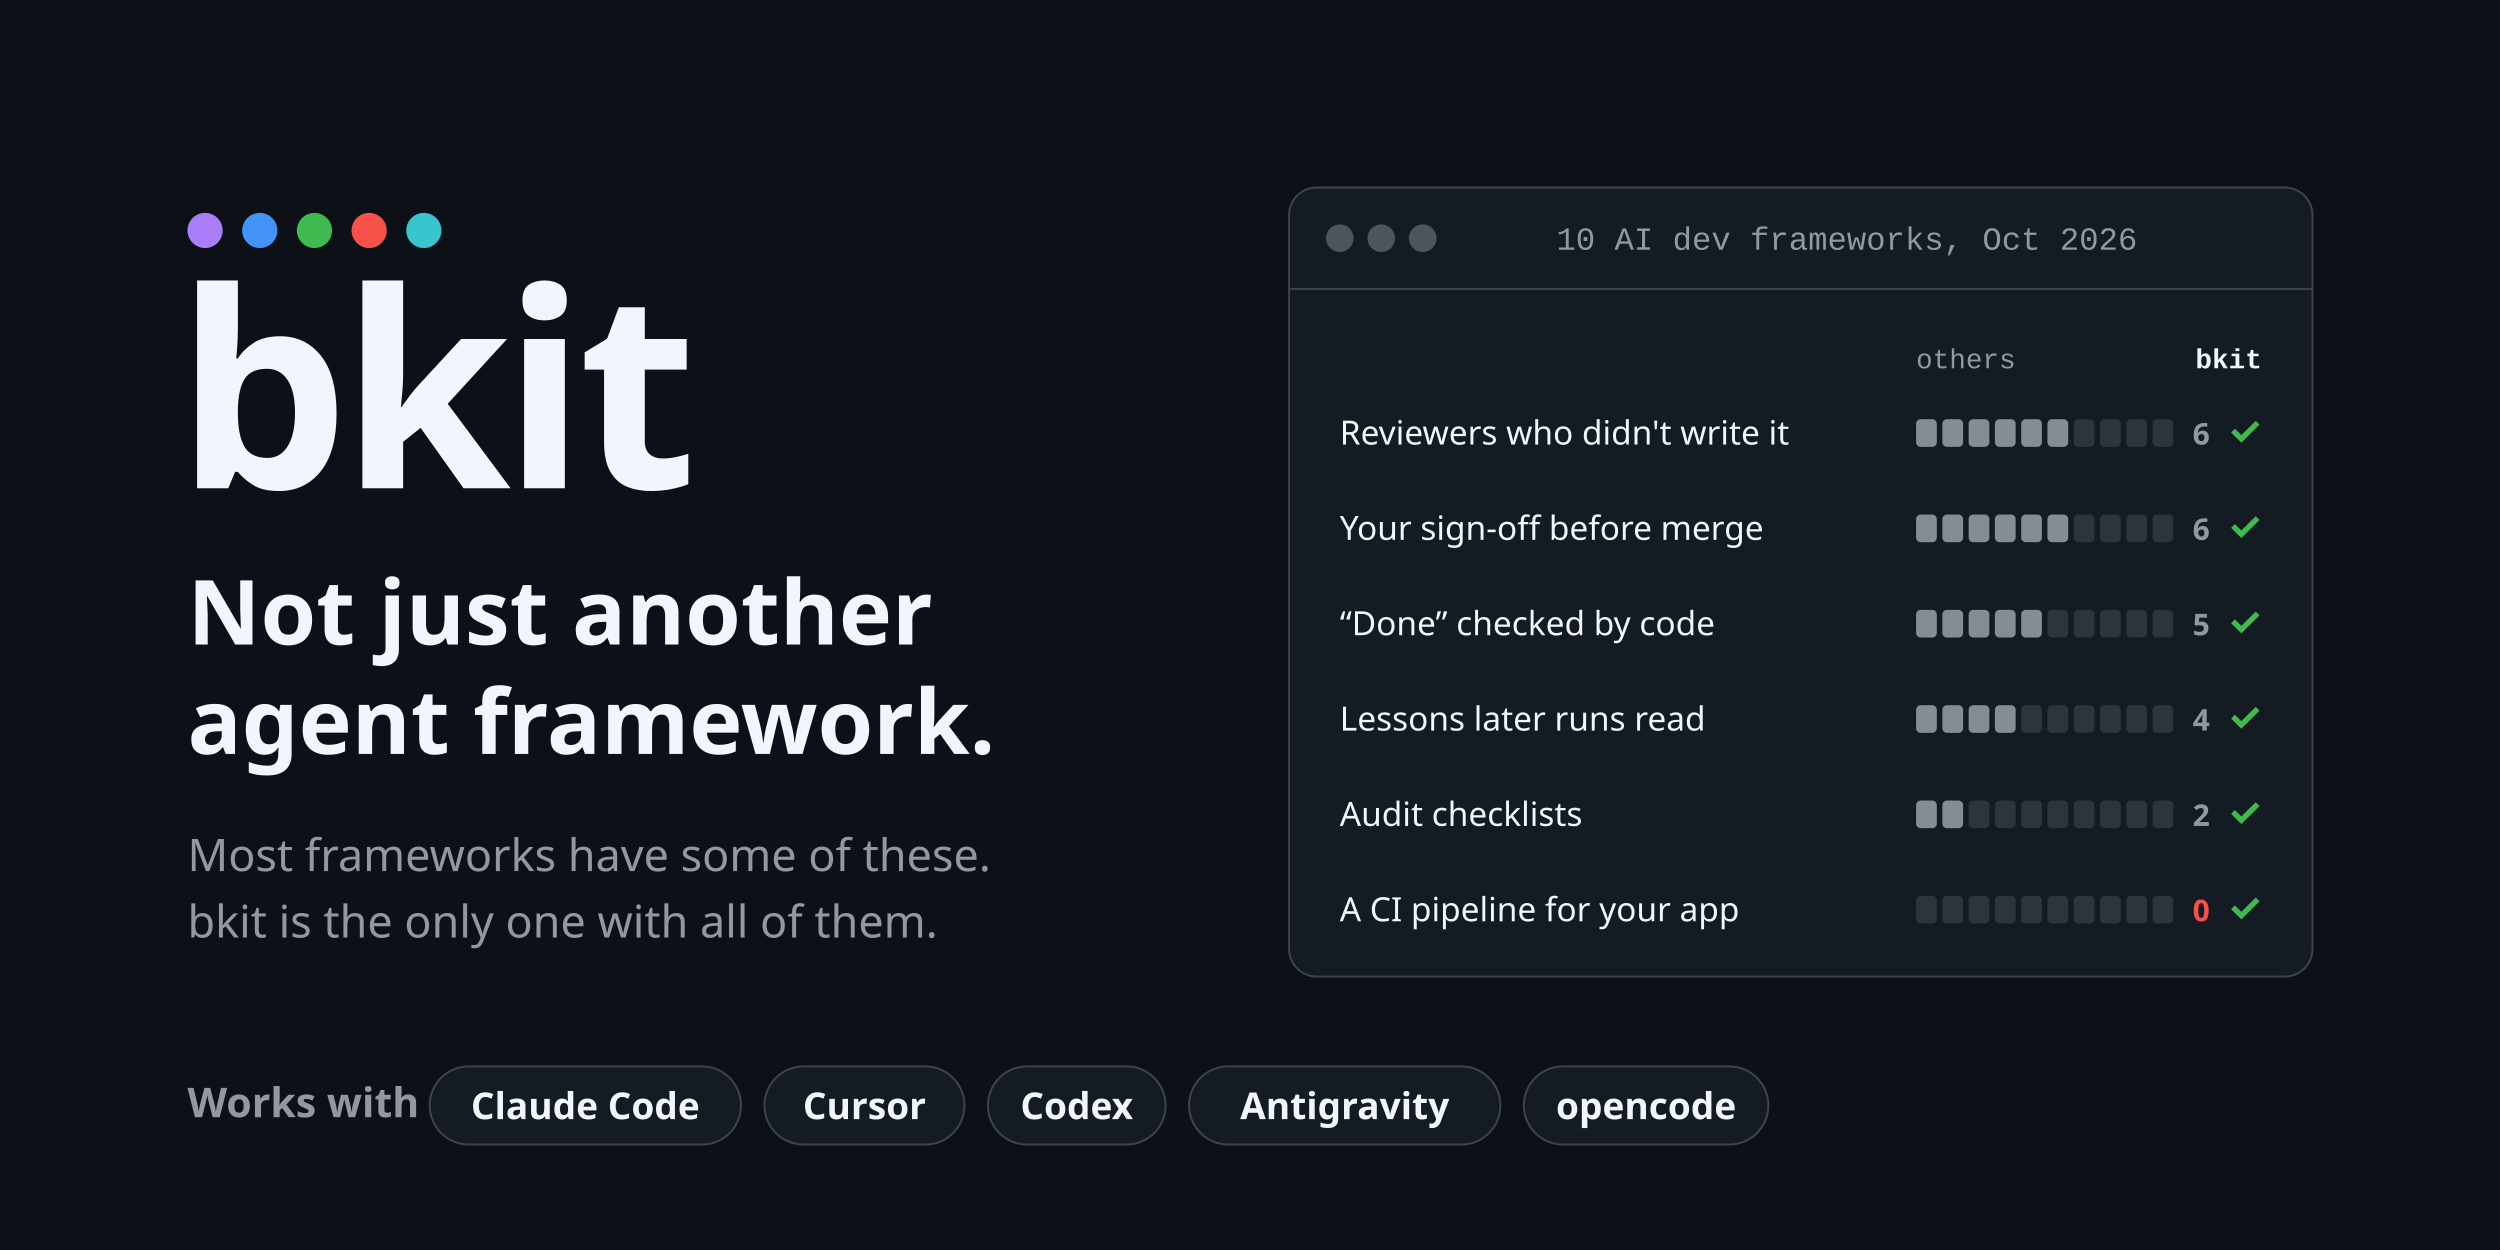
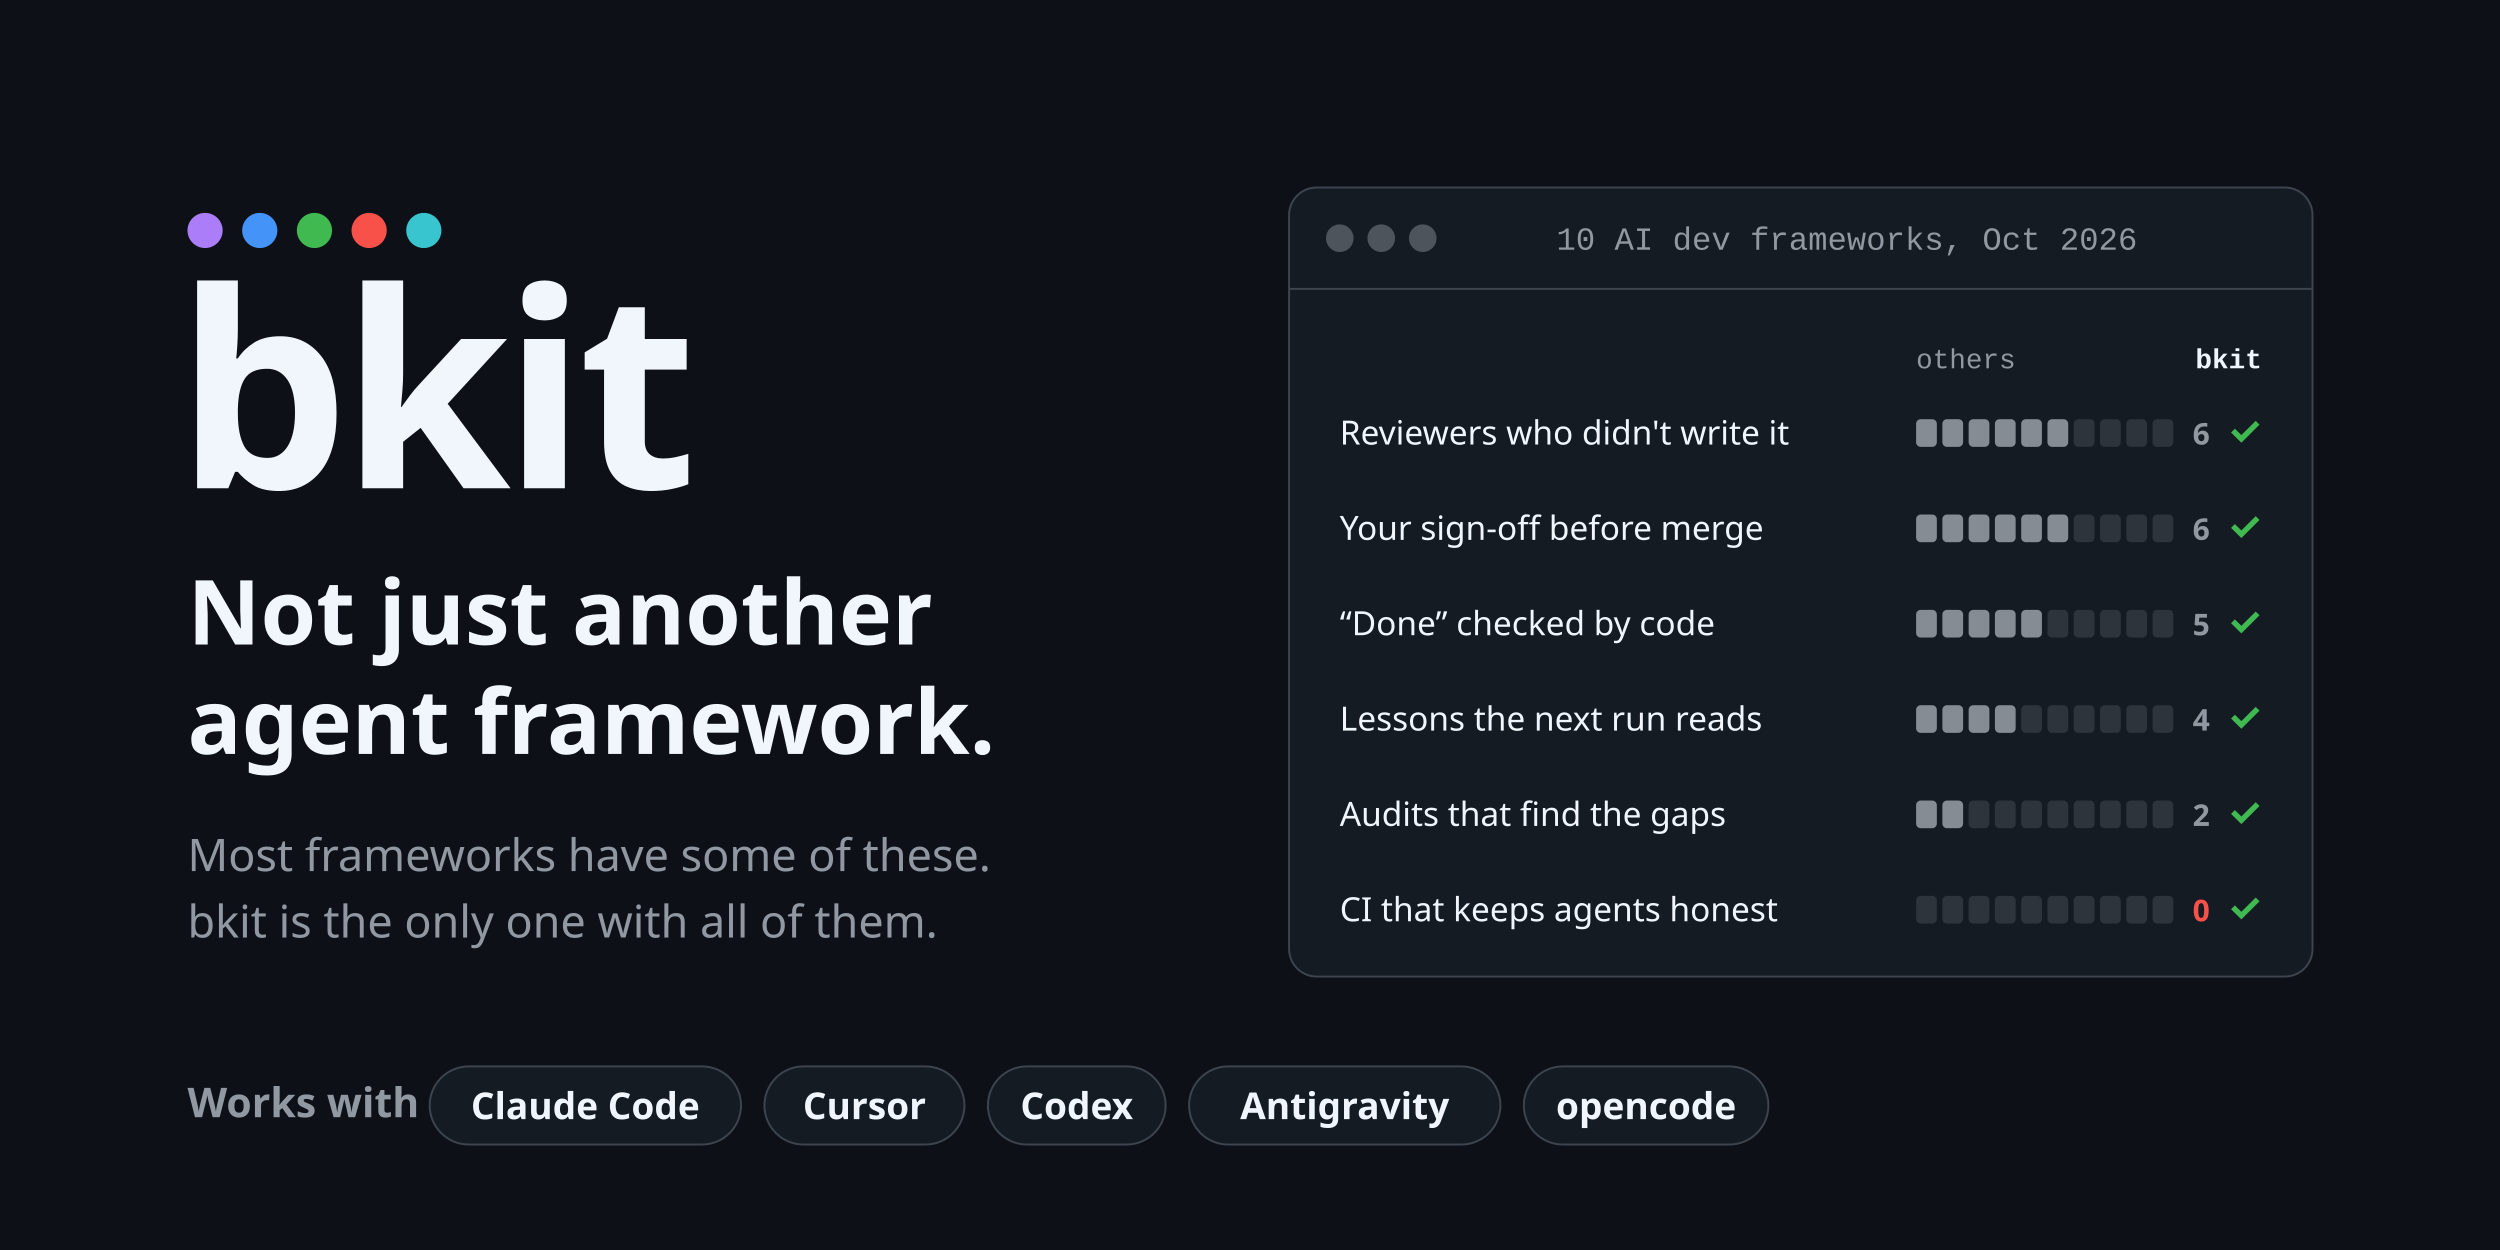
- <svg xmlns="http://www.w3.org/2000/svg" width="1280" height="640" viewBox="0 0 1280 640" role="img" aria-label="bkit — not just another agent framework. Most frameworks have some of these; bkit is the only one with all of them. Of 10 AI development frameworks compared in Oct 2026: Reviewers who didn't write it, 6 of 10; Your sign-off before merge, 6 of 10; “Done” checked by code, 5 of 10; Lessons later runs read, 4 of 10; Audit checklists, 2 of 10; A CI pipeline for your app, 0 of 10. bkit has every one. Works with Claude Code, Cursor, Codex, Antigravity and opencode.">
+ <svg xmlns="http://www.w3.org/2000/svg" width="1280" height="640" viewBox="0 0 1280 640" role="img" aria-label="bkit — not just another agent framework. Most frameworks have some of these; bkit is the only one with all of them. Of 10 AI development frameworks compared in Oct 2026: Reviewers who didn't write it, 6 of 10; Your sign-off before merge, 6 of 10; “Done” checked by code, 5 of 10; Lessons the next run reads, 4 of 10; Audits that find the gaps, 2 of 10; CI that keeps agents honest, 0 of 10. bkit has every one. Works with Claude Code, Cursor, Codex, Antigravity and opencode.">
  <rect width="1280" height="640" fill="#0d1117" />
  <circle cx="105" cy="118" r="9" fill="#ab7df8" />
  <circle cx="133" cy="118" r="9" fill="#4493f8" />
  <circle cx="161" cy="118" r="9" fill="#3fb950" />
  <circle cx="189" cy="118" r="9" fill="#f85149" />
  <circle cx="217" cy="118" r="9" fill="#39c5cf" />
  <text x="90" y="250" font-family="-apple-system, BlinkMacSystemFont, 'Segoe UI', 'Noto Sans', Helvetica, Arial, sans-serif" font-size="140" font-weight="800" fill="#f0f6fc" text-anchor="start" letter-spacing="-4">bkit</text>
  <text x="96" y="330" font-family="-apple-system, BlinkMacSystemFont, 'Segoe UI', 'Noto Sans', Helvetica, Arial, sans-serif" font-size="46" font-weight="700" fill="#f0f6fc" text-anchor="start">Not just another</text>
  <text x="96" y="386" font-family="-apple-system, BlinkMacSystemFont, 'Segoe UI', 'Noto Sans', Helvetica, Arial, sans-serif" font-size="46" font-weight="700" fill="#f0f6fc" text-anchor="start">agent framework.</text>
  <text x="96" y="446" font-family="-apple-system, BlinkMacSystemFont, 'Segoe UI', 'Noto Sans', Helvetica, Arial, sans-serif" font-size="23" font-weight="400" fill="#9198a1" text-anchor="start">Most frameworks have some of these.</text>
  <text x="96" y="480" font-family="-apple-system, BlinkMacSystemFont, 'Segoe UI', 'Noto Sans', Helvetica, Arial, sans-serif" font-size="23" font-weight="400" fill="#9198a1" text-anchor="start">bkit is the only one with all of them.</text>
  <rect x="660" y="96" width="524" height="404" rx="14.16" fill="#151b23" stroke="#3d444d" />
  <circle cx="685.96" cy="121.96" r="7.08" fill="#9198a1" opacity="0.45" />
  <circle cx="707.2" cy="121.96" r="7.08" fill="#9198a1" opacity="0.45" />
  <circle cx="728.44" cy="121.96" r="7.08" fill="#9198a1" opacity="0.45" />
  <text x="945.6" y="127.86" font-family="ui-monospace, SFMono-Regular, 'SF Mono', Menlo, Consolas, 'Liberation Mono', monospace" font-size="16.52" font-weight="400" fill="#9198a1" text-anchor="middle">10 AI dev frameworks, Oct 2026</text>
  <line x1="660" y1="147.92" x2="1184" y2="147.92" stroke="#3d444d" />
  <text x="981.04" y="188.559" font-family="ui-monospace, SFMono-Regular, 'SF Mono', Menlo, Consolas, 'Liberation Mono', monospace" font-size="14.16" font-weight="400" fill="#9198a1" text-anchor="start">others</text>
  <text x="1158.04" y="188.559" font-family="ui-monospace, SFMono-Regular, 'SF Mono', Menlo, Consolas, 'Liberation Mono', monospace" font-size="14.16" font-weight="700" fill="#f0f6fc" text-anchor="end">bkit</text>
  <text x="685.96" y="227.61" font-family="-apple-system, BlinkMacSystemFont, 'Segoe UI', 'Noto Sans', Helvetica, Arial, sans-serif" font-size="17.11" font-weight="400" fill="#f0f6fc" text-anchor="start">Reviewers who didn't write it</text>
  <rect x="981.04" y="214.63" width="10.62" height="14.16" rx="2.36" fill="#9198a1" opacity="0.9" />
  <rect x="994.492" y="214.63" width="10.62" height="14.16" rx="2.36" fill="#9198a1" opacity="0.9" />
  <rect x="1007.944" y="214.63" width="10.62" height="14.16" rx="2.36" fill="#9198a1" opacity="0.9" />
  <rect x="1021.396" y="214.63" width="10.62" height="14.16" rx="2.36" fill="#9198a1" opacity="0.9" />
  <rect x="1034.848" y="214.63" width="10.62" height="14.16" rx="2.36" fill="#9198a1" opacity="0.9" />
  <rect x="1048.3" y="214.63" width="10.62" height="14.16" rx="2.36" fill="#9198a1" opacity="0.9" />
  <rect x="1061.752" y="214.63" width="10.62" height="14.16" rx="2.36" fill="#3d444d" opacity="0.6" />
  <rect x="1075.204" y="214.63" width="10.62" height="14.16" rx="2.36" fill="#3d444d" opacity="0.6" />
  <rect x="1088.656" y="214.63" width="10.62" height="14.16" rx="2.36" fill="#3d444d" opacity="0.6" />
  <rect x="1102.108" y="214.63" width="10.62" height="14.16" rx="2.36" fill="#3d444d" opacity="0.6" />
  <text x="1122.64" y="227.61" font-family="-apple-system, BlinkMacSystemFont, 'Segoe UI', 'Noto Sans', Helvetica, Arial, sans-serif" font-size="15.34" font-weight="600" fill="#9198a1" text-anchor="start">6</text>
  <text x="1158.04" y="227.61" font-family="-apple-system, BlinkMacSystemFont, 'Segoe UI', 'Noto Sans', Helvetica, Arial, sans-serif" font-size="20.06" font-weight="700" fill="#3fb950" text-anchor="end">✓</text>
  <text x="685.96" y="276.424" font-family="-apple-system, BlinkMacSystemFont, 'Segoe UI', 'Noto Sans', Helvetica, Arial, sans-serif" font-size="17.11" font-weight="400" fill="#f0f6fc" text-anchor="start">Your sign-off before merge</text>
  <rect x="981.04" y="263.444" width="10.62" height="14.16" rx="2.36" fill="#9198a1" opacity="0.9" />
  <rect x="994.492" y="263.444" width="10.62" height="14.16" rx="2.36" fill="#9198a1" opacity="0.9" />
  <rect x="1007.944" y="263.444" width="10.62" height="14.16" rx="2.36" fill="#9198a1" opacity="0.9" />
  <rect x="1021.396" y="263.444" width="10.62" height="14.16" rx="2.36" fill="#9198a1" opacity="0.9" />
  <rect x="1034.848" y="263.444" width="10.62" height="14.16" rx="2.36" fill="#9198a1" opacity="0.9" />
  <rect x="1048.3" y="263.444" width="10.62" height="14.16" rx="2.36" fill="#9198a1" opacity="0.9" />
  <rect x="1061.752" y="263.444" width="10.62" height="14.16" rx="2.36" fill="#3d444d" opacity="0.6" />
  <rect x="1075.204" y="263.444" width="10.62" height="14.16" rx="2.36" fill="#3d444d" opacity="0.6" />
  <rect x="1088.656" y="263.444" width="10.62" height="14.16" rx="2.36" fill="#3d444d" opacity="0.6" />
  <rect x="1102.108" y="263.444" width="10.62" height="14.16" rx="2.36" fill="#3d444d" opacity="0.6" />
  <text x="1122.64" y="276.424" font-family="-apple-system, BlinkMacSystemFont, 'Segoe UI', 'Noto Sans', Helvetica, Arial, sans-serif" font-size="15.34" font-weight="600" fill="#9198a1" text-anchor="start">6</text>
  <text x="1158.04" y="276.424" font-family="-apple-system, BlinkMacSystemFont, 'Segoe UI', 'Noto Sans', Helvetica, Arial, sans-serif" font-size="20.06" font-weight="700" fill="#3fb950" text-anchor="end">✓</text>
  <text x="685.96" y="325.238" font-family="-apple-system, BlinkMacSystemFont, 'Segoe UI', 'Noto Sans', Helvetica, Arial, sans-serif" font-size="17.11" font-weight="400" fill="#f0f6fc" text-anchor="start">“Done” checked by code</text>
  <rect x="981.04" y="312.258" width="10.62" height="14.16" rx="2.36" fill="#9198a1" opacity="0.9" />
  <rect x="994.492" y="312.258" width="10.62" height="14.16" rx="2.36" fill="#9198a1" opacity="0.9" />
  <rect x="1007.944" y="312.258" width="10.62" height="14.16" rx="2.36" fill="#9198a1" opacity="0.9" />
  <rect x="1021.396" y="312.258" width="10.62" height="14.16" rx="2.36" fill="#9198a1" opacity="0.9" />
  <rect x="1034.848" y="312.258" width="10.62" height="14.16" rx="2.36" fill="#9198a1" opacity="0.9" />
  <rect x="1048.3" y="312.258" width="10.62" height="14.16" rx="2.36" fill="#3d444d" opacity="0.6" />
  <rect x="1061.752" y="312.258" width="10.62" height="14.16" rx="2.36" fill="#3d444d" opacity="0.6" />
  <rect x="1075.204" y="312.258" width="10.62" height="14.16" rx="2.36" fill="#3d444d" opacity="0.6" />
  <rect x="1088.656" y="312.258" width="10.62" height="14.16" rx="2.36" fill="#3d444d" opacity="0.6" />
  <rect x="1102.108" y="312.258" width="10.62" height="14.16" rx="2.36" fill="#3d444d" opacity="0.6" />
  <text x="1122.64" y="325.238" font-family="-apple-system, BlinkMacSystemFont, 'Segoe UI', 'Noto Sans', Helvetica, Arial, sans-serif" font-size="15.34" font-weight="600" fill="#9198a1" text-anchor="start">5</text>
  <text x="1158.04" y="325.238" font-family="-apple-system, BlinkMacSystemFont, 'Segoe UI', 'Noto Sans', Helvetica, Arial, sans-serif" font-size="20.06" font-weight="700" fill="#3fb950" text-anchor="end">✓</text>
-   <text x="685.96" y="374.052" font-family="-apple-system, BlinkMacSystemFont, 'Segoe UI', 'Noto Sans', Helvetica, Arial, sans-serif" font-size="17.11" font-weight="400" fill="#f0f6fc" text-anchor="start">Lessons later runs read</text>
+   <text x="685.96" y="374.052" font-family="-apple-system, BlinkMacSystemFont, 'Segoe UI', 'Noto Sans', Helvetica, Arial, sans-serif" font-size="17.11" font-weight="400" fill="#f0f6fc" text-anchor="start">Lessons the next run reads</text>
  <rect x="981.04" y="361.072" width="10.62" height="14.16" rx="2.36" fill="#9198a1" opacity="0.9" />
  <rect x="994.492" y="361.072" width="10.62" height="14.16" rx="2.36" fill="#9198a1" opacity="0.9" />
  <rect x="1007.944" y="361.072" width="10.62" height="14.16" rx="2.36" fill="#9198a1" opacity="0.9" />
  <rect x="1021.396" y="361.072" width="10.62" height="14.16" rx="2.36" fill="#9198a1" opacity="0.9" />
  <rect x="1034.848" y="361.072" width="10.62" height="14.16" rx="2.36" fill="#3d444d" opacity="0.6" />
  <rect x="1048.3" y="361.072" width="10.62" height="14.16" rx="2.36" fill="#3d444d" opacity="0.6" />
  <rect x="1061.752" y="361.072" width="10.62" height="14.16" rx="2.36" fill="#3d444d" opacity="0.6" />
  <rect x="1075.204" y="361.072" width="10.62" height="14.16" rx="2.36" fill="#3d444d" opacity="0.6" />
  <rect x="1088.656" y="361.072" width="10.62" height="14.16" rx="2.36" fill="#3d444d" opacity="0.6" />
  <rect x="1102.108" y="361.072" width="10.62" height="14.16" rx="2.36" fill="#3d444d" opacity="0.6" />
  <text x="1122.64" y="374.052" font-family="-apple-system, BlinkMacSystemFont, 'Segoe UI', 'Noto Sans', Helvetica, Arial, sans-serif" font-size="15.34" font-weight="600" fill="#9198a1" text-anchor="start">4</text>
  <text x="1158.04" y="374.052" font-family="-apple-system, BlinkMacSystemFont, 'Segoe UI', 'Noto Sans', Helvetica, Arial, sans-serif" font-size="20.06" font-weight="700" fill="#3fb950" text-anchor="end">✓</text>
-   <text x="685.96" y="422.866" font-family="-apple-system, BlinkMacSystemFont, 'Segoe UI', 'Noto Sans', Helvetica, Arial, sans-serif" font-size="17.11" font-weight="400" fill="#f0f6fc" text-anchor="start">Audit checklists</text>
+   <text x="685.96" y="422.866" font-family="-apple-system, BlinkMacSystemFont, 'Segoe UI', 'Noto Sans', Helvetica, Arial, sans-serif" font-size="17.11" font-weight="400" fill="#f0f6fc" text-anchor="start">Audits that find the gaps</text>
  <rect x="981.04" y="409.886" width="10.62" height="14.16" rx="2.36" fill="#9198a1" opacity="0.9" />
  <rect x="994.492" y="409.886" width="10.62" height="14.16" rx="2.36" fill="#9198a1" opacity="0.9" />
  <rect x="1007.944" y="409.886" width="10.62" height="14.16" rx="2.36" fill="#3d444d" opacity="0.6" />
  <rect x="1021.396" y="409.886" width="10.62" height="14.16" rx="2.36" fill="#3d444d" opacity="0.6" />
  <rect x="1034.848" y="409.886" width="10.62" height="14.16" rx="2.36" fill="#3d444d" opacity="0.6" />
  <rect x="1048.3" y="409.886" width="10.62" height="14.16" rx="2.36" fill="#3d444d" opacity="0.6" />
  <rect x="1061.752" y="409.886" width="10.62" height="14.16" rx="2.36" fill="#3d444d" opacity="0.6" />
  <rect x="1075.204" y="409.886" width="10.62" height="14.16" rx="2.36" fill="#3d444d" opacity="0.6" />
  <rect x="1088.656" y="409.886" width="10.62" height="14.16" rx="2.36" fill="#3d444d" opacity="0.6" />
  <rect x="1102.108" y="409.886" width="10.62" height="14.16" rx="2.36" fill="#3d444d" opacity="0.6" />
  <text x="1122.64" y="422.866" font-family="-apple-system, BlinkMacSystemFont, 'Segoe UI', 'Noto Sans', Helvetica, Arial, sans-serif" font-size="15.34" font-weight="600" fill="#9198a1" text-anchor="start">2</text>
  <text x="1158.04" y="422.866" font-family="-apple-system, BlinkMacSystemFont, 'Segoe UI', 'Noto Sans', Helvetica, Arial, sans-serif" font-size="20.06" font-weight="700" fill="#3fb950" text-anchor="end">✓</text>
-   <text x="685.96" y="471.68" font-family="-apple-system, BlinkMacSystemFont, 'Segoe UI', 'Noto Sans', Helvetica, Arial, sans-serif" font-size="17.11" font-weight="400" fill="#f0f6fc" text-anchor="start">A CI pipeline for your app</text>
+   <text x="685.96" y="471.68" font-family="-apple-system, BlinkMacSystemFont, 'Segoe UI', 'Noto Sans', Helvetica, Arial, sans-serif" font-size="17.11" font-weight="400" fill="#f0f6fc" text-anchor="start">CI that keeps agents honest</text>
  <rect x="981.04" y="458.7" width="10.62" height="14.16" rx="2.36" fill="#3d444d" opacity="0.6" />
  <rect x="994.492" y="458.7" width="10.62" height="14.16" rx="2.36" fill="#3d444d" opacity="0.6" />
  <rect x="1007.944" y="458.7" width="10.62" height="14.16" rx="2.36" fill="#3d444d" opacity="0.6" />
  <rect x="1021.396" y="458.7" width="10.62" height="14.16" rx="2.36" fill="#3d444d" opacity="0.6" />
  <rect x="1034.848" y="458.7" width="10.62" height="14.16" rx="2.36" fill="#3d444d" opacity="0.6" />
  <rect x="1048.3" y="458.7" width="10.62" height="14.16" rx="2.36" fill="#3d444d" opacity="0.6" />
  <rect x="1061.752" y="458.7" width="10.62" height="14.16" rx="2.36" fill="#3d444d" opacity="0.6" />
  <rect x="1075.204" y="458.7" width="10.62" height="14.16" rx="2.36" fill="#3d444d" opacity="0.6" />
  <rect x="1088.656" y="458.7" width="10.62" height="14.16" rx="2.36" fill="#3d444d" opacity="0.6" />
  <rect x="1102.108" y="458.7" width="10.62" height="14.16" rx="2.36" fill="#3d444d" opacity="0.6" />
  <text x="1122.64" y="471.68" font-family="-apple-system, BlinkMacSystemFont, 'Segoe UI', 'Noto Sans', Helvetica, Arial, sans-serif" font-size="15.34" font-weight="600" fill="#f85149" text-anchor="start">0</text>
  <text x="1158.04" y="471.68" font-family="-apple-system, BlinkMacSystemFont, 'Segoe UI', 'Noto Sans', Helvetica, Arial, sans-serif" font-size="20.06" font-weight="700" fill="#3fb950" text-anchor="end">✓</text>
  <text x="96" y="572" font-family="-apple-system, BlinkMacSystemFont, 'Segoe UI', 'Noto Sans', Helvetica, Arial, sans-serif" font-size="21" font-weight="600" fill="#9198a1" text-anchor="start">Works with</text>
  <rect x="220" y="546" width="159.4" height="40" rx="20" fill="#151b23" stroke="#3d444d" />
  <text x="299.7" y="573" font-family="-apple-system, BlinkMacSystemFont, 'Segoe UI', 'Noto Sans', Helvetica, Arial, sans-serif" font-size="19" font-weight="600" fill="#f0f6fc" text-anchor="middle">Claude Code</text>
  <rect x="391.4" y="546" width="102.4" height="40" rx="20" fill="#151b23" stroke="#3d444d" />
  <text x="442.6" y="573" font-family="-apple-system, BlinkMacSystemFont, 'Segoe UI', 'Noto Sans', Helvetica, Arial, sans-serif" font-size="19" font-weight="600" fill="#f0f6fc" text-anchor="middle">Cursor</text>
  <rect x="505.8" y="546" width="91" height="40" rx="20" fill="#151b23" stroke="#3d444d" />
  <text x="551.3" y="573" font-family="-apple-system, BlinkMacSystemFont, 'Segoe UI', 'Noto Sans', Helvetica, Arial, sans-serif" font-size="19" font-weight="600" fill="#f0f6fc" text-anchor="middle">Codex</text>
  <rect x="608.8" y="546" width="159.4" height="40" rx="20" fill="#151b23" stroke="#3d444d" />
  <text x="688.5" y="573" font-family="-apple-system, BlinkMacSystemFont, 'Segoe UI', 'Noto Sans', Helvetica, Arial, sans-serif" font-size="19" font-weight="600" fill="#f0f6fc" text-anchor="middle">Antigravity</text>
  <rect x="780.2" y="546" width="125.2" height="40" rx="20" fill="#151b23" stroke="#3d444d" />
  <text x="842.8" y="573" font-family="-apple-system, BlinkMacSystemFont, 'Segoe UI', 'Noto Sans', Helvetica, Arial, sans-serif" font-size="19" font-weight="600" fill="#f0f6fc" text-anchor="middle">opencode</text>
</svg>
